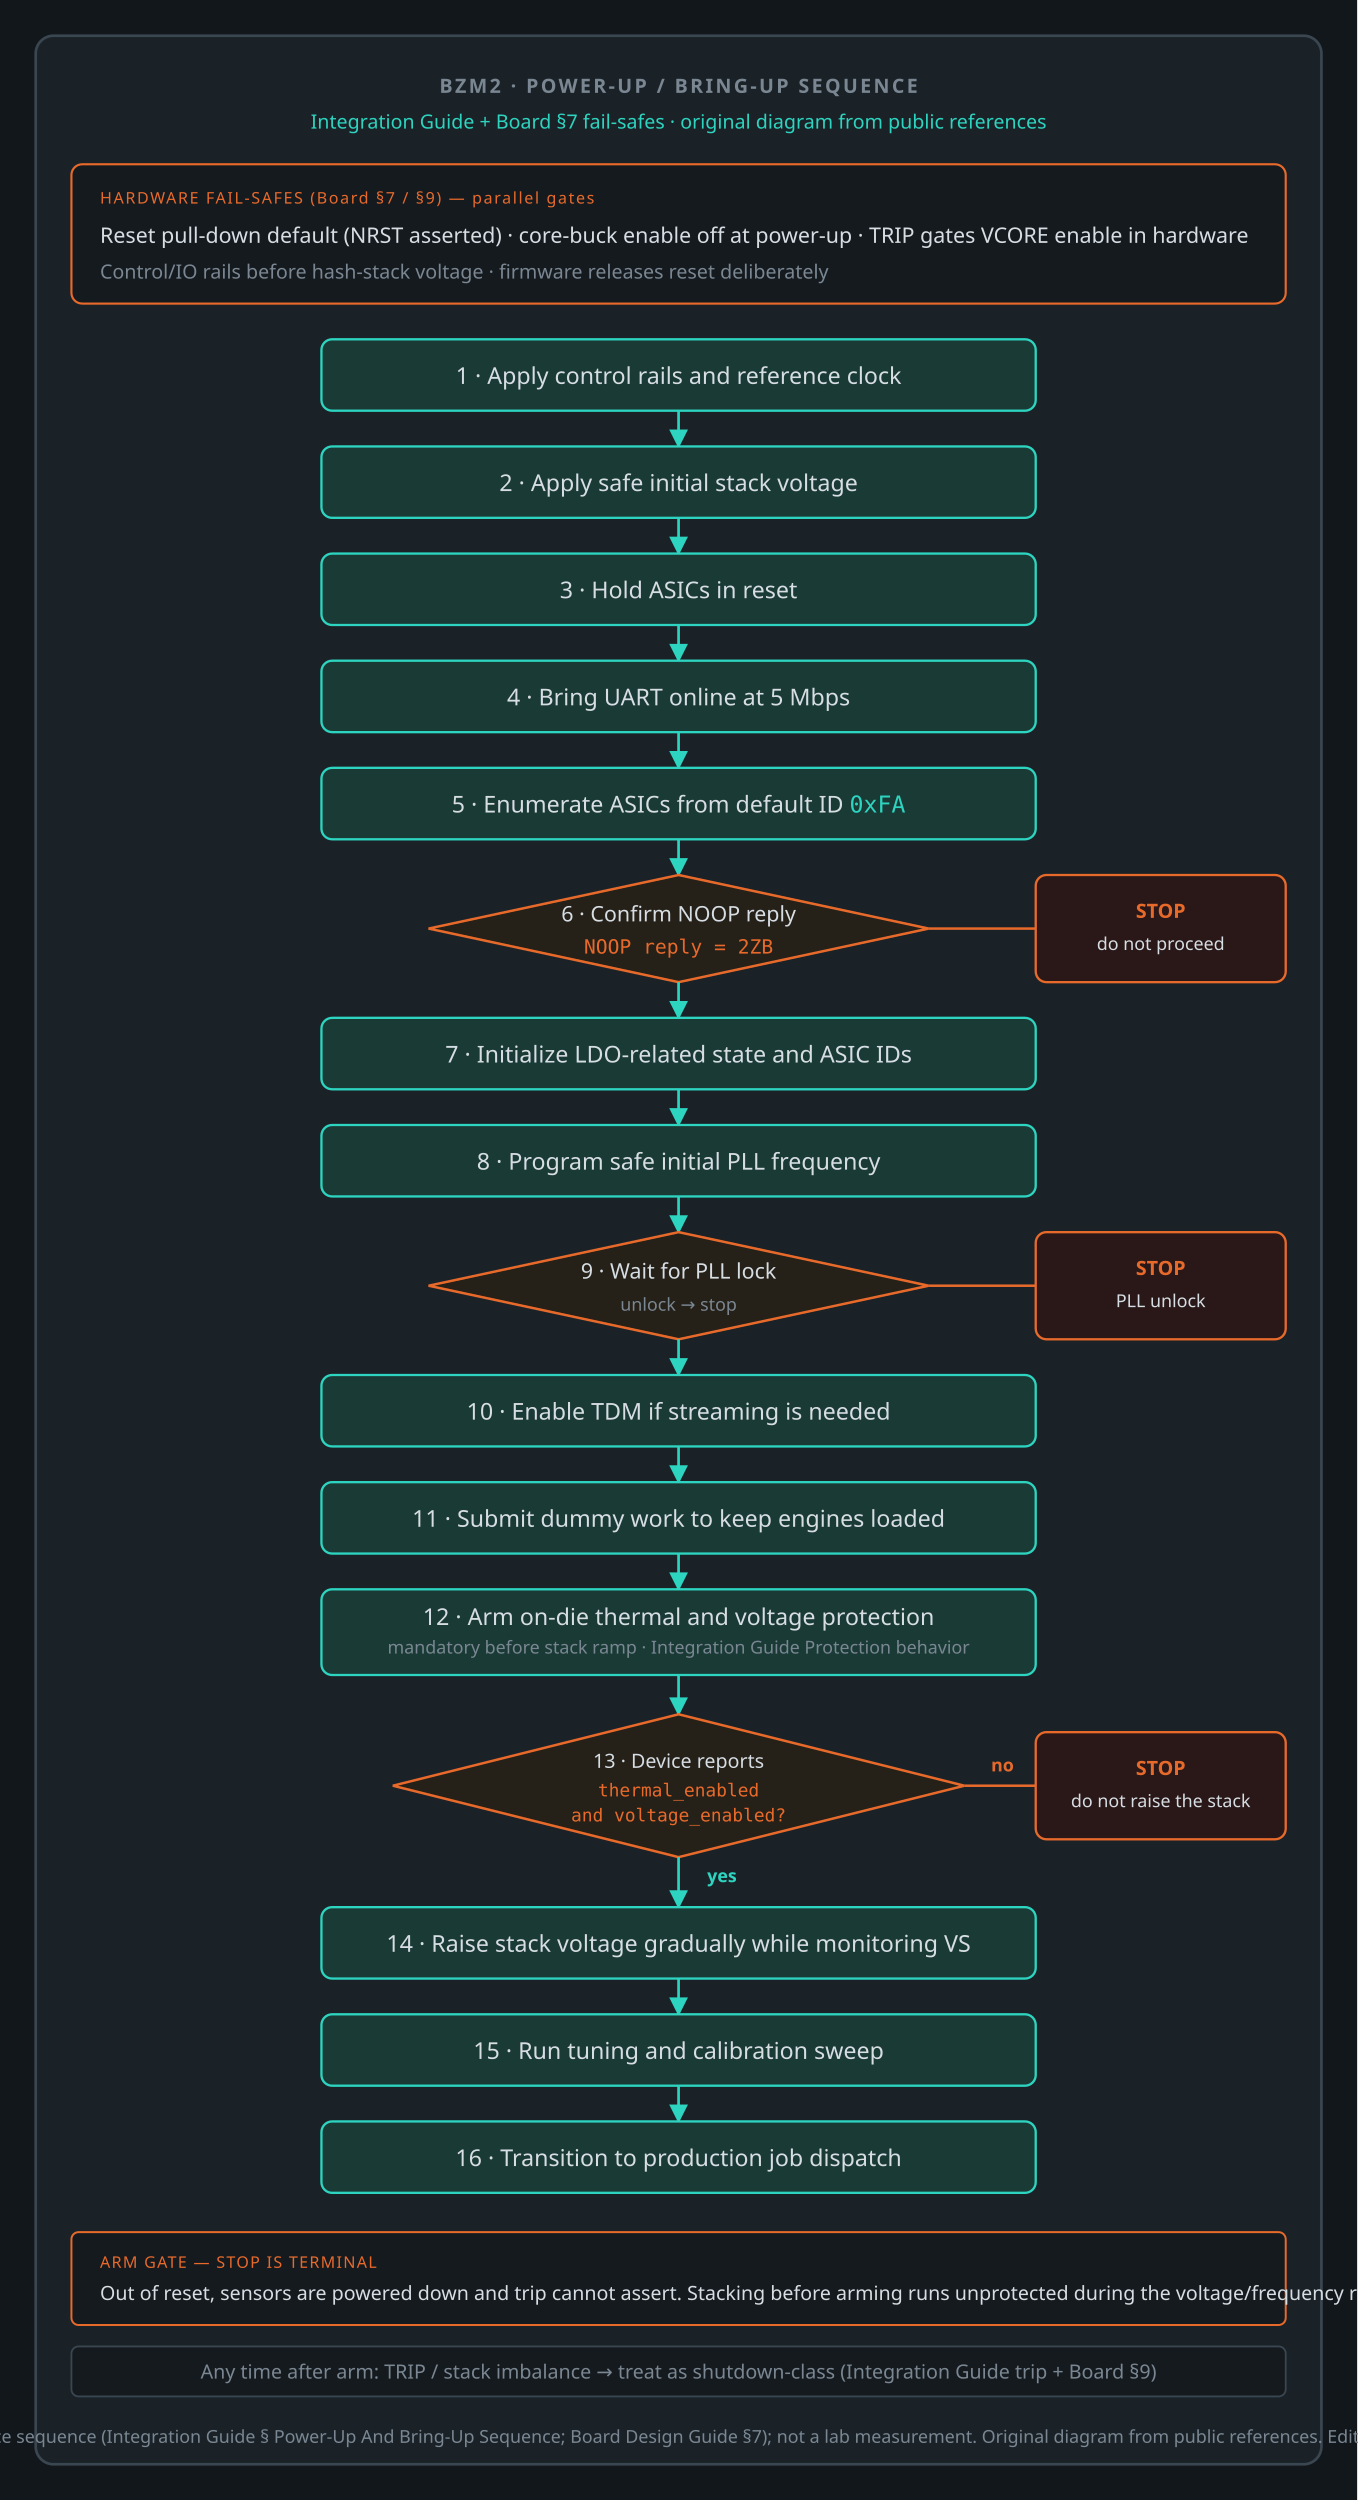
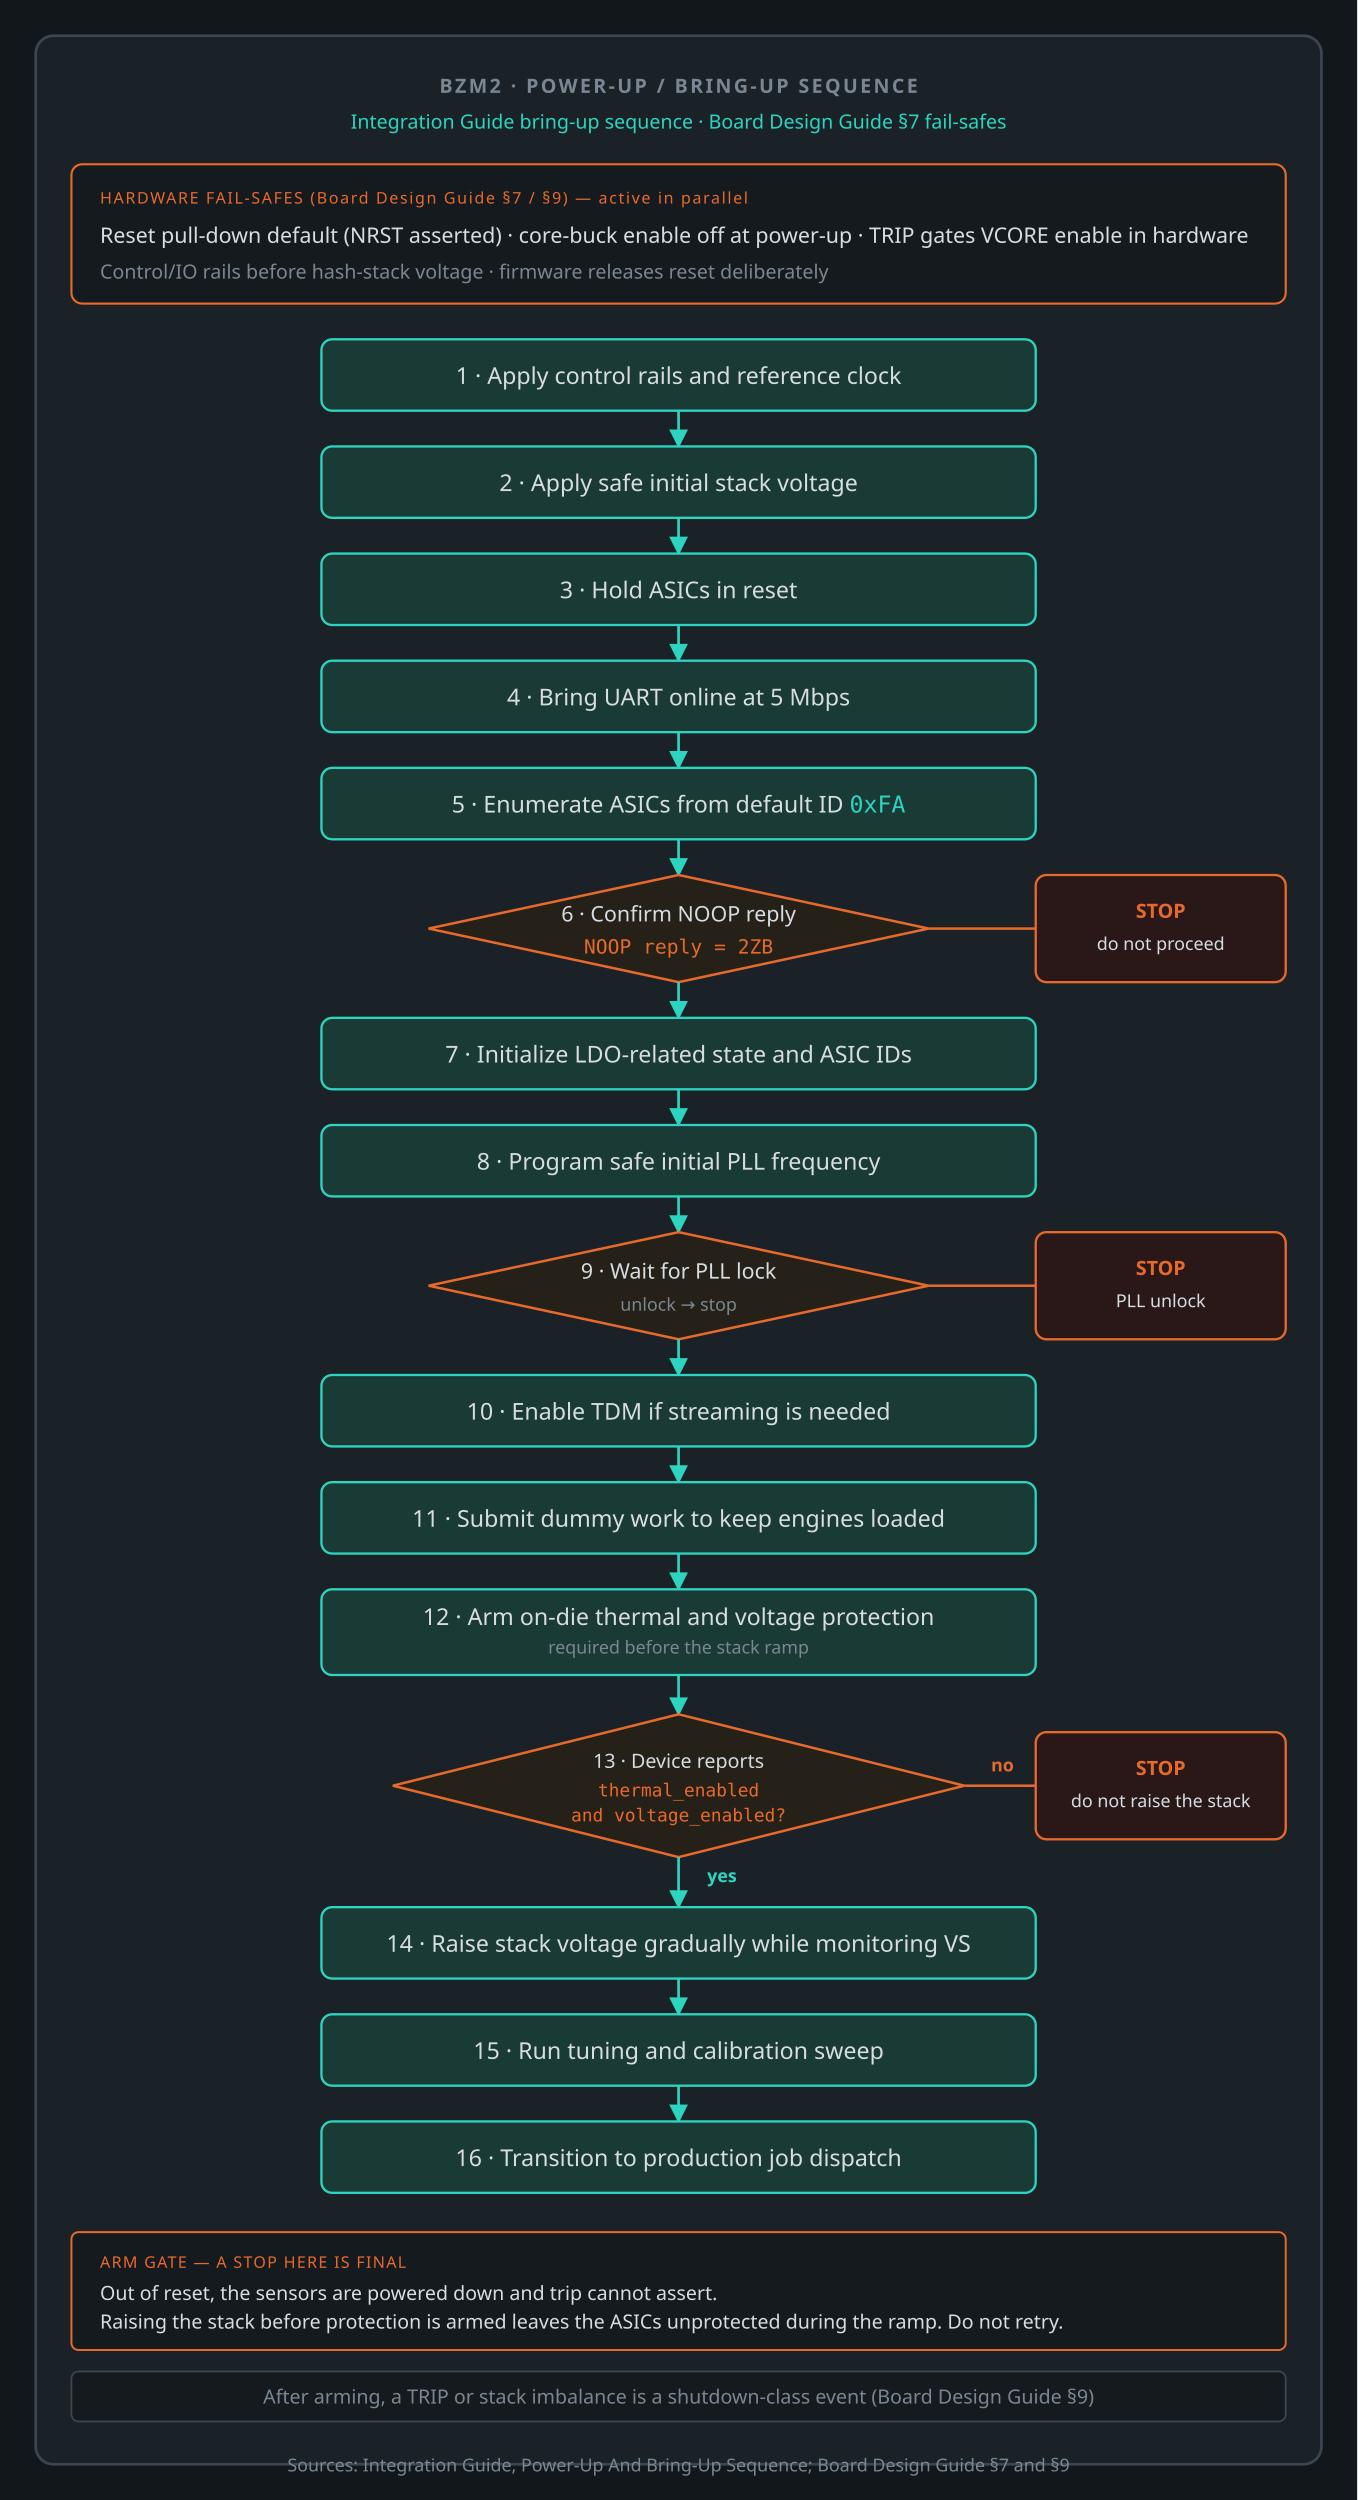
- <svg xmlns="http://www.w3.org/2000/svg" viewBox="0 0 760 1400" role="img" aria-label="BZM2 power-up and bring-up flowchart from Integration Guide and Board Design Guide">
+ <svg xmlns="http://www.w3.org/2000/svg" viewBox="0 0 760 1400" role="img" aria-label="BZM2 power-up and bring-up flowchart with hardware fail-safes and an arm-protection gate">
  <defs>
    <marker id="arrow" viewBox="0 0 10 10" refX="9" refY="5" markerWidth="7" markerHeight="7" orient="auto-start-reverse">
      <path d="M0 0 L10 5 L0 10 z" fill="#2dd4bf" />
    </marker>
    <marker id="arrow-warn" viewBox="0 0 10 10" refX="9" refY="5" markerWidth="7" markerHeight="7" orient="auto-start-reverse">
      <path d="M0 0 L10 5 L0 10 z" fill="#E86A2B" />
    </marker>
  </defs>
  <rect width="760" height="1400" fill="#12171c" />
  <rect x="20" y="20" width="720" height="1360" rx="10" fill="#1a2228" stroke="#3a4650" stroke-width="1.5" />
  <text x="380" y="52" text-anchor="middle" fill="#7a8792" font-family="Orbitron,sans-serif" font-size="11" font-weight="600" letter-spacing="0.12em">BZM2 · POWER-UP / BRING-UP SEQUENCE</text>
-   <text x="380" y="72" text-anchor="middle" fill="#2dd4bf" font-family="Ubuntu,sans-serif" font-size="11">Integration Guide + Board §7 fail-safes · original diagram from public references</text>
+   <text x="380" y="72" text-anchor="middle" fill="#2dd4bf" font-family="Ubuntu,sans-serif" font-size="11">Integration Guide bring-up sequence · Board Design Guide §7 fail-safes</text>
  <rect x="40" y="92" width="680" height="78" rx="6" fill="#151a1f" stroke="#E86A2B" stroke-width="1.2" />
-   <text x="56" y="114" fill="#E86A2B" font-family="Orbitron,sans-serif" font-size="9" letter-spacing="0.1em">HARDWARE FAIL-SAFES (Board §7 / §9) — parallel gates</text>
+   <text x="56" y="114" fill="#E86A2B" font-family="Orbitron,sans-serif" font-size="9" letter-spacing="0.1em">HARDWARE FAIL-SAFES (Board Design Guide §7 / §9) — active in parallel</text>
  <text x="56" y="136" fill="#d6dde3" font-family="Ubuntu,sans-serif" font-size="12">Reset pull-down default (NRST asserted) · core-buck enable off at power-up · TRIP gates VCORE enable in hardware</text>
  <text x="56" y="156" fill="#7a8792" font-family="Ubuntu,sans-serif" font-size="11">Control/IO rails before hash-stack voltage · firmware releases reset deliberately</text>
  <g font-family="Ubuntu,sans-serif" font-size="13">
    <rect x="180" y="190" width="400" height="40" rx="6" fill="#1a3a36" stroke="#2dd4bf" stroke-width="1.3" />
    <text x="380" y="215" text-anchor="middle" fill="#d6dde3">1 · Apply control rails and reference clock</text>
    <line x1="380" y1="230" x2="380" y2="250" stroke="#2dd4bf" stroke-width="1.5" marker-end="url(#arrow)" />
    <rect x="180" y="250" width="400" height="40" rx="6" fill="#1a3a36" stroke="#2dd4bf" stroke-width="1.3" />
    <text x="380" y="275" text-anchor="middle" fill="#d6dde3">2 · Apply safe initial stack voltage</text>
    <line x1="380" y1="290" x2="380" y2="310" stroke="#2dd4bf" stroke-width="1.5" marker-end="url(#arrow)" />
    <rect x="180" y="310" width="400" height="40" rx="6" fill="#1a3a36" stroke="#2dd4bf" stroke-width="1.3" />
    <text x="380" y="335" text-anchor="middle" fill="#d6dde3">3 · Hold ASICs in reset</text>
    <line x1="380" y1="350" x2="380" y2="370" stroke="#2dd4bf" stroke-width="1.5" marker-end="url(#arrow)" />
    <rect x="180" y="370" width="400" height="40" rx="6" fill="#1a3a36" stroke="#2dd4bf" stroke-width="1.3" />
    <text x="380" y="395" text-anchor="middle" fill="#d6dde3">4 · Bring UART online at 5 Mbps</text>
    <line x1="380" y1="410" x2="380" y2="430" stroke="#2dd4bf" stroke-width="1.5" marker-end="url(#arrow)" />
    <rect x="180" y="430" width="400" height="40" rx="6" fill="#1a3a36" stroke="#2dd4bf" stroke-width="1.3" />
    <text x="380" y="455" text-anchor="middle" fill="#d6dde3">5 · Enumerate ASICs from default ID <tspan font-family="JetBrains Mono,monospace" fill="#2dd4bf">0xFA</tspan>
    </text>
    <line x1="380" y1="470" x2="380" y2="490" stroke="#2dd4bf" stroke-width="1.5" marker-end="url(#arrow)" />
    <path d="M380 490 L520 520 L380 550 L240 520 Z" fill="#252018" stroke="#E86A2B" stroke-width="1.4" />
    <text x="380" y="516" text-anchor="middle" fill="#d6dde3" font-size="12">6 · Confirm NOOP reply</text>
    <text x="380" y="534" text-anchor="middle" fill="#E86A2B" font-size="11" font-family="JetBrains Mono,monospace">NOOP reply = 2ZB</text>
    <line x1="520" y1="520" x2="620" y2="520" stroke="#E86A2B" stroke-width="1.4" marker-end="url(#arrow-warn)" />
    <rect x="580" y="490" width="140" height="60" rx="6" fill="#2a1818" stroke="#E86A2B" stroke-width="1.3" />
    <text x="650" y="514" text-anchor="middle" fill="#E86A2B" font-size="11" font-weight="600">STOP</text>
    <text x="650" y="532" text-anchor="middle" fill="#d6dde3" font-size="10">do not proceed</text>
    <line x1="380" y1="550" x2="380" y2="570" stroke="#2dd4bf" stroke-width="1.5" marker-end="url(#arrow)" />
    <rect x="180" y="570" width="400" height="40" rx="6" fill="#1a3a36" stroke="#2dd4bf" stroke-width="1.3" />
    <text x="380" y="595" text-anchor="middle" fill="#d6dde3">7 · Initialize LDO-related state and ASIC IDs</text>
    <line x1="380" y1="610" x2="380" y2="630" stroke="#2dd4bf" stroke-width="1.5" marker-end="url(#arrow)" />
    <rect x="180" y="630" width="400" height="40" rx="6" fill="#1a3a36" stroke="#2dd4bf" stroke-width="1.3" />
    <text x="380" y="655" text-anchor="middle" fill="#d6dde3">8 · Program safe initial PLL frequency</text>
    <line x1="380" y1="670" x2="380" y2="690" stroke="#2dd4bf" stroke-width="1.5" marker-end="url(#arrow)" />
    <path d="M380 690 L520 720 L380 750 L240 720 Z" fill="#252018" stroke="#E86A2B" stroke-width="1.4" />
    <text x="380" y="716" text-anchor="middle" fill="#d6dde3" font-size="12">9 · Wait for PLL lock</text>
    <text x="380" y="734" text-anchor="middle" fill="#7a8792" font-size="10">unlock → stop</text>
    <line x1="520" y1="720" x2="620" y2="720" stroke="#E86A2B" stroke-width="1.4" marker-end="url(#arrow-warn)" />
    <rect x="580" y="690" width="140" height="60" rx="6" fill="#2a1818" stroke="#E86A2B" stroke-width="1.3" />
    <text x="650" y="714" text-anchor="middle" fill="#E86A2B" font-size="11" font-weight="600">STOP</text>
    <text x="650" y="732" text-anchor="middle" fill="#d6dde3" font-size="10">PLL unlock</text>
    <line x1="380" y1="750" x2="380" y2="770" stroke="#2dd4bf" stroke-width="1.5" marker-end="url(#arrow)" />
    <rect x="180" y="770" width="400" height="40" rx="6" fill="#1a3a36" stroke="#2dd4bf" stroke-width="1.3" />
    <text x="380" y="795" text-anchor="middle" fill="#d6dde3">10 · Enable TDM if streaming is needed</text>
    <line x1="380" y1="810" x2="380" y2="830" stroke="#2dd4bf" stroke-width="1.5" marker-end="url(#arrow)" />
    <rect x="180" y="830" width="400" height="40" rx="6" fill="#1a3a36" stroke="#2dd4bf" stroke-width="1.3" />
    <text x="380" y="855" text-anchor="middle" fill="#d6dde3">11 · Submit dummy work to keep engines loaded</text>
    <line x1="380" y1="870" x2="380" y2="890" stroke="#2dd4bf" stroke-width="1.5" marker-end="url(#arrow)" />
    <rect x="180" y="890" width="400" height="48" rx="6" fill="#1a3a36" stroke="#2dd4bf" stroke-width="1.3" />
    <text x="380" y="910" text-anchor="middle" fill="#d6dde3">12 · Arm on-die thermal and voltage protection</text>
-     <text x="380" y="926" text-anchor="middle" fill="#7a8792" font-size="10">mandatory before stack ramp · Integration Guide Protection behavior</text>
+     <text x="380" y="926" text-anchor="middle" fill="#7a8792" font-size="10">required before the stack ramp</text>
    <line x1="380" y1="938" x2="380" y2="960" stroke="#2dd4bf" stroke-width="1.5" marker-end="url(#arrow)" />
    <path d="M380 960 L540 1000 L380 1040 L220 1000 Z" fill="#252018" stroke="#E86A2B" stroke-width="1.4" />
    <text x="380" y="990" text-anchor="middle" fill="#d6dde3" font-size="11">13 · Device reports</text>
    <text x="380" y="1006" text-anchor="middle" fill="#E86A2B" font-size="10" font-family="JetBrains Mono,monospace">thermal_enabled</text>
    <text x="380" y="1020" text-anchor="middle" fill="#E86A2B" font-size="10" font-family="JetBrains Mono,monospace">and voltage_enabled?</text>
    <line x1="540" y1="1000" x2="620" y2="1000" stroke="#E86A2B" stroke-width="1.4" marker-end="url(#arrow-warn)" />
    <text x="555" y="992" fill="#E86A2B" font-size="10" font-weight="600">no</text>
    <rect x="580" y="970" width="140" height="60" rx="6" fill="#2a1818" stroke="#E86A2B" stroke-width="1.3" />
    <text x="650" y="994" text-anchor="middle" fill="#E86A2B" font-size="11" font-weight="600">STOP</text>
    <text x="650" y="1012" text-anchor="middle" fill="#d6dde3" font-size="10">do not raise the stack</text>
    <text x="396" y="1054" fill="#2dd4bf" font-size="10" font-weight="600">yes</text>
    <line x1="380" y1="1040" x2="380" y2="1068" stroke="#2dd4bf" stroke-width="1.5" marker-end="url(#arrow)" />
    <rect x="180" y="1068" width="400" height="40" rx="6" fill="#1a3a36" stroke="#2dd4bf" stroke-width="1.3" />
    <text x="380" y="1093" text-anchor="middle" fill="#d6dde3">14 · Raise stack voltage gradually while monitoring VS</text>
    <line x1="380" y1="1108" x2="380" y2="1128" stroke="#2dd4bf" stroke-width="1.5" marker-end="url(#arrow)" />
    <rect x="180" y="1128" width="400" height="40" rx="6" fill="#1a3a36" stroke="#2dd4bf" stroke-width="1.3" />
    <text x="380" y="1153" text-anchor="middle" fill="#d6dde3">15 · Run tuning and calibration sweep</text>
    <line x1="380" y1="1168" x2="380" y2="1188" stroke="#2dd4bf" stroke-width="1.5" marker-end="url(#arrow)" />
    <rect x="180" y="1188" width="400" height="40" rx="6" fill="#1a3a36" stroke="#2dd4bf" stroke-width="1.3" />
    <text x="380" y="1213" text-anchor="middle" fill="#d6dde3">16 · Transition to production job dispatch</text>
  </g>
-   <rect x="40" y="1250" width="680" height="52" rx="4" fill="#151a1f" stroke="#E86A2B" stroke-width="1.1" />
-   <text x="56" y="1270" fill="#E86A2B" font-family="Orbitron,sans-serif" font-size="9" letter-spacing="0.08em">ARM GATE — STOP IS TERMINAL</text>
-   <text x="56" y="1288" fill="#d6dde3" font-family="Ubuntu,sans-serif" font-size="11">Out of reset, sensors are powered down and trip cannot assert. Stacking before arming runs unprotected during the voltage/frequency rise — hard stop, not a retry loop.</text>
-   <rect x="40" y="1314" width="680" height="28" rx="4" fill="#151a1f" stroke="#3a4650" stroke-width="1" />
-   <text x="380" y="1332" text-anchor="middle" fill="#7a8792" font-family="Ubuntu,sans-serif" font-size="11">Any time after arm: TRIP / stack imbalance → treat as shutdown-class (Integration Guide trip + Board §9)</text>
-   <text x="380" y="1368" text-anchor="middle" fill="#7a8792" font-family="Ubuntu,sans-serif" font-size="10">Caption: derived from published reference sequence (Integration Guide § Power-Up And Bring-Up Sequence; Board Design Guide §7); not a lab measurement. Original diagram from public references. Editable Mermaid: power-up-sequence.mmd</text>
+   <rect x="40" y="1250" width="680" height="66" rx="4" fill="#151a1f" stroke="#E86A2B" stroke-width="1.1" />
+   <text x="56" y="1270" fill="#E86A2B" font-family="Orbitron,sans-serif" font-size="9" letter-spacing="0.08em">ARM GATE — A STOP HERE IS FINAL</text>
+   <text x="56" y="1288" fill="#d6dde3" font-family="Ubuntu,sans-serif" font-size="11">Out of reset, the sensors are powered down and trip cannot assert.</text>
+   <text x="56" y="1304" fill="#d6dde3" font-family="Ubuntu,sans-serif" font-size="11">Raising the stack before protection is armed leaves the ASICs unprotected during the ramp. Do not retry.</text>
+   <rect x="40" y="1328" width="680" height="28" rx="4" fill="#151a1f" stroke="#3a4650" stroke-width="1" />
+   <text x="380" y="1346" text-anchor="middle" fill="#7a8792" font-family="Ubuntu,sans-serif" font-size="11">After arming, a TRIP or stack imbalance is a shutdown-class event (Board Design Guide §9)</text>
+   <text x="380" y="1384" text-anchor="middle" fill="#7a8792" font-family="Ubuntu,sans-serif" font-size="10">Sources: Integration Guide, Power-Up And Bring-Up Sequence; Board Design Guide §7 and §9</text>
</svg>
